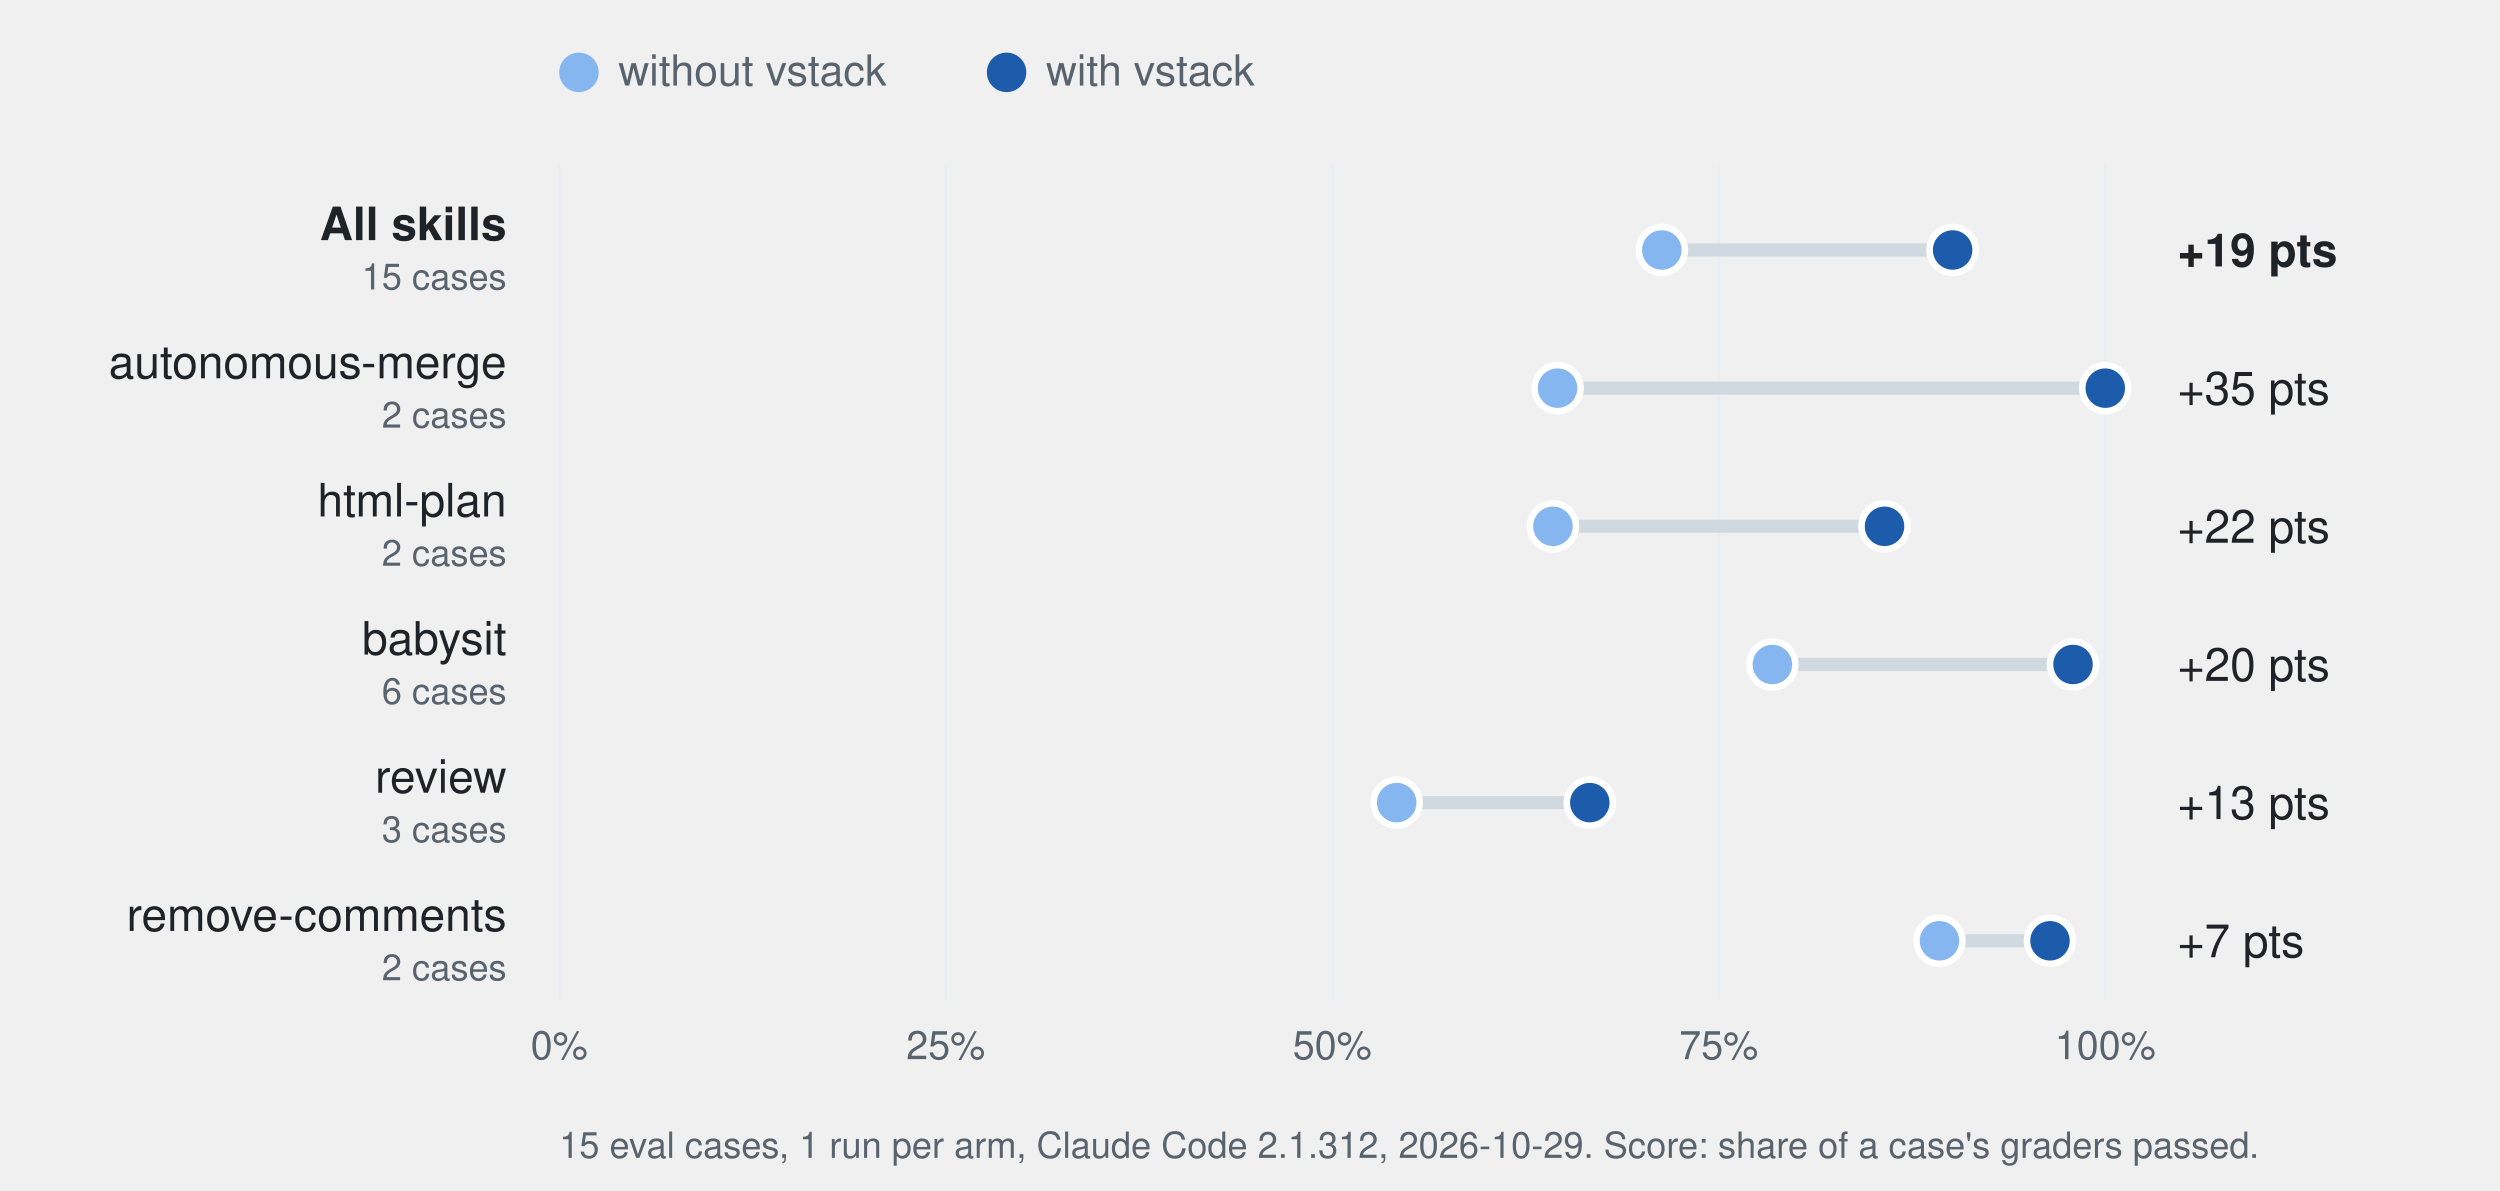
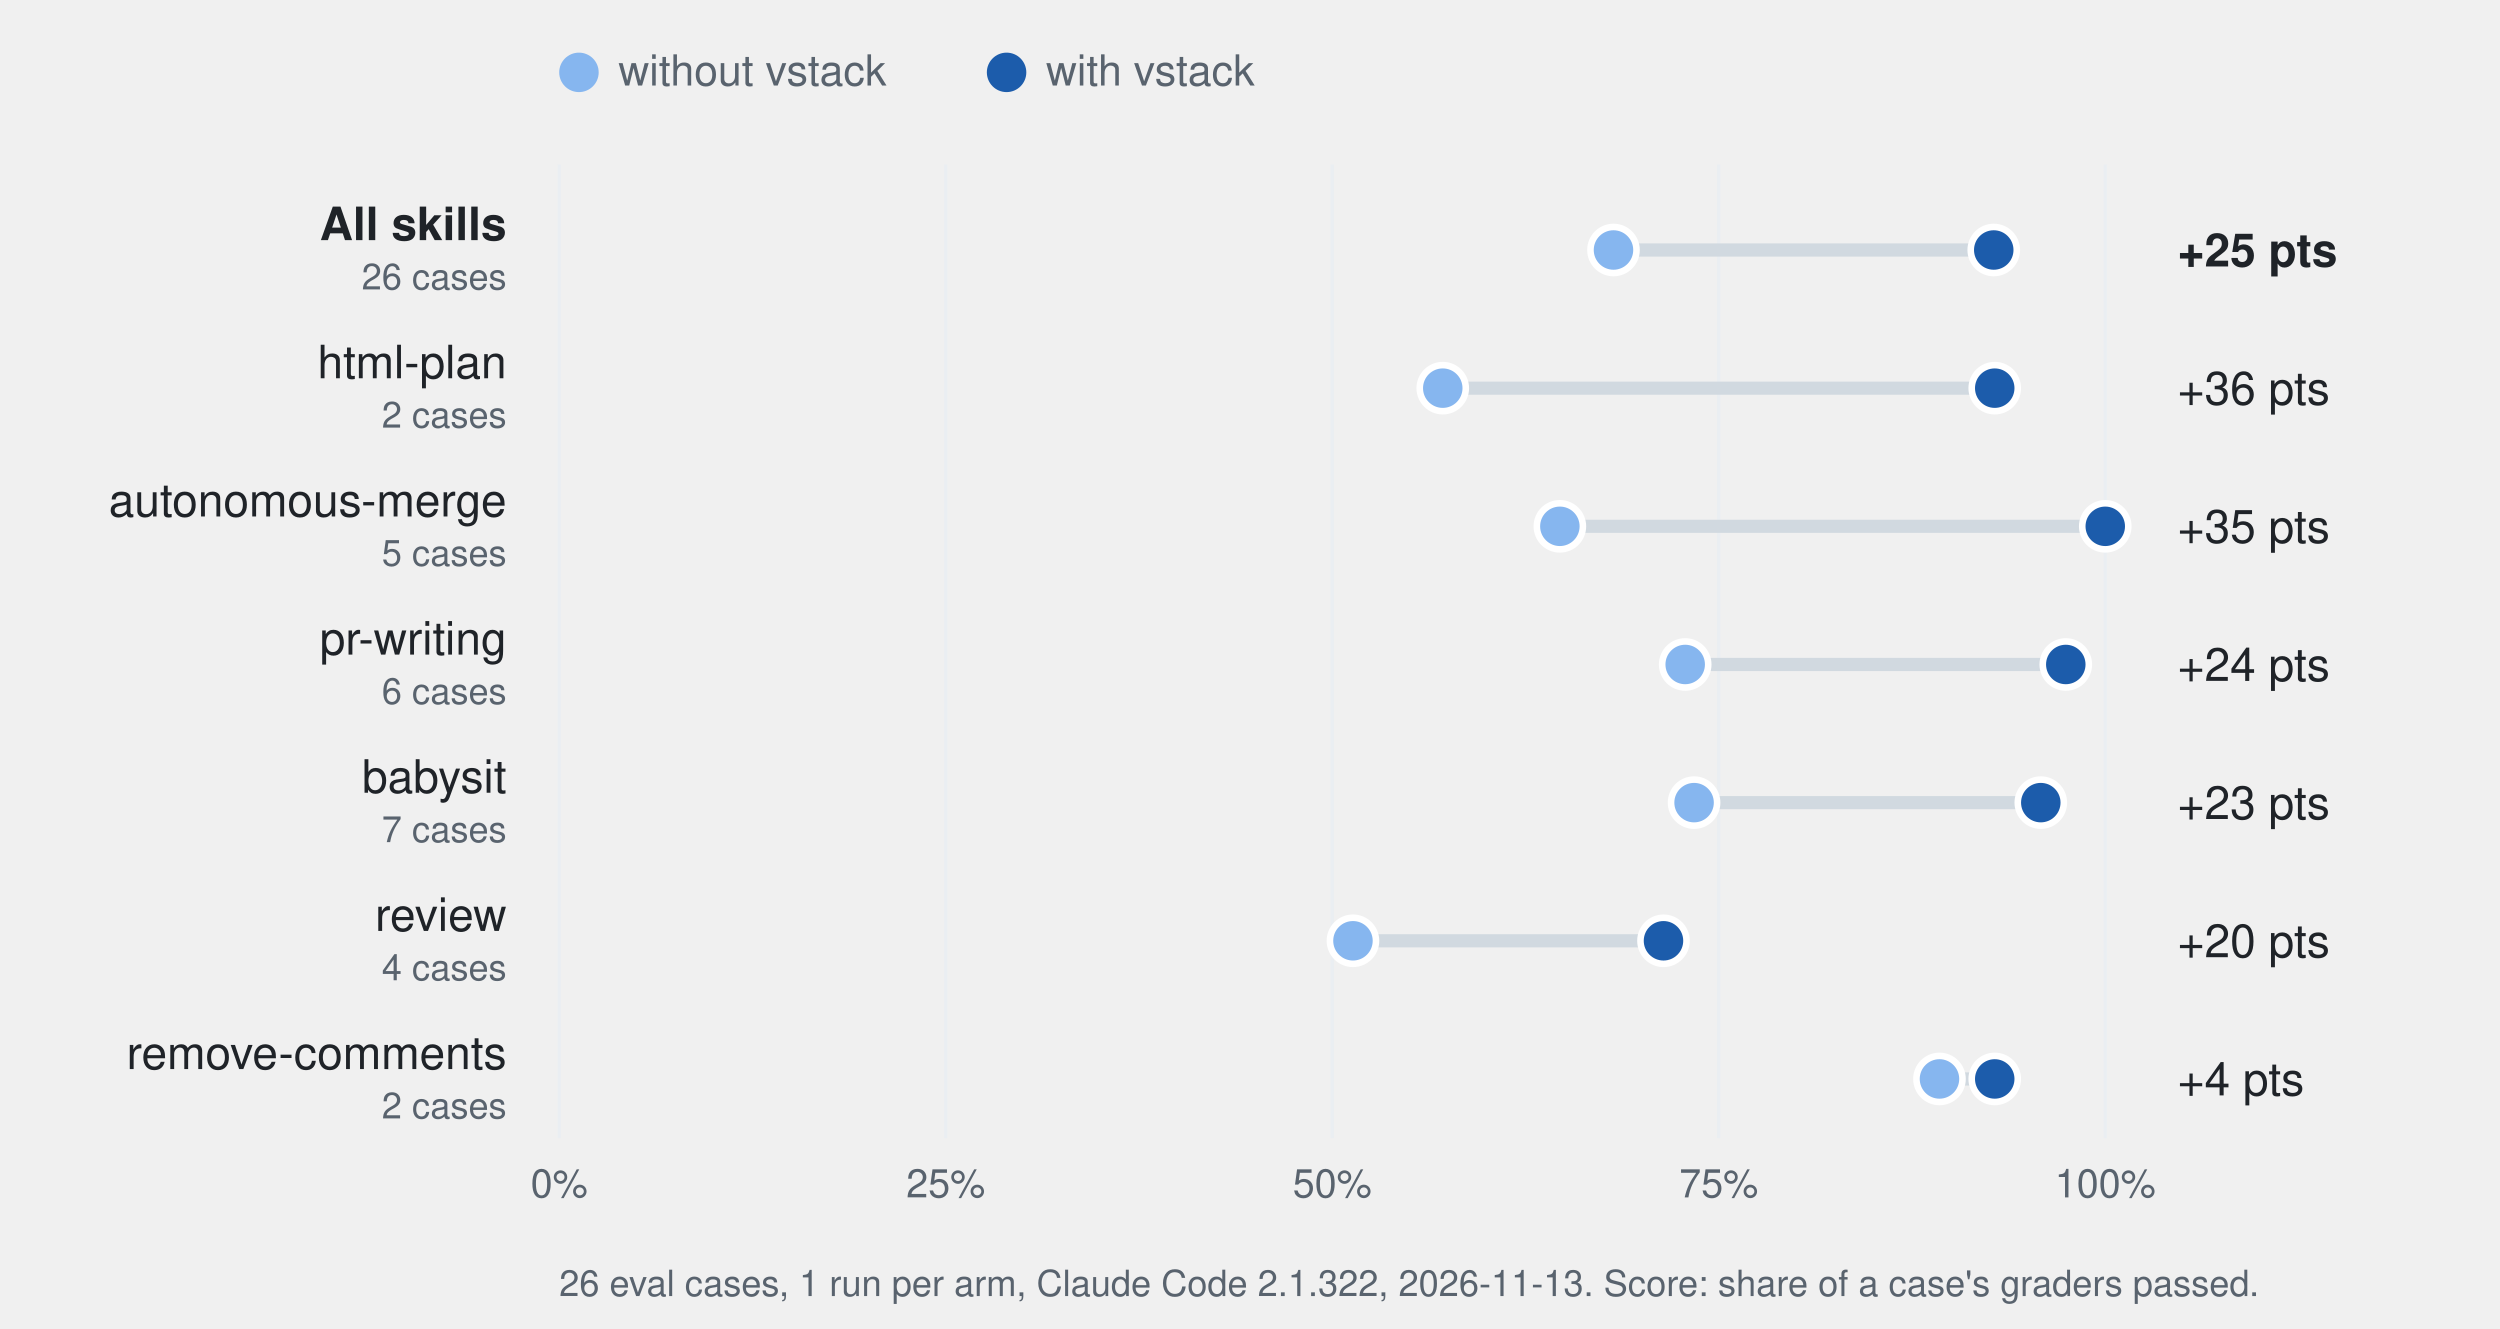
- <svg xmlns="http://www.w3.org/2000/svg" width="760" height="362" viewBox="0 0 760 362" font-family="-apple-system, BlinkMacSystemFont, 'Segoe UI', Helvetica, Arial, sans-serif" role="img" aria-label="Eval score per skill, without and with vstack">
+ <svg xmlns="http://www.w3.org/2000/svg" width="760" height="404" viewBox="0 0 760 404" font-family="-apple-system, BlinkMacSystemFont, 'Segoe UI', Helvetica, Arial, sans-serif" role="img" aria-label="Eval score per skill, without and with vstack">
  <circle cx="176" cy="22" r="6" fill="#86b6ef" />
  <text x="188" y="26" font-size="13" fill="#59636e">without vstack</text>
  <circle cx="306" cy="22" r="6" fill="#1c5cab" />
  <text x="318" y="26" font-size="13" fill="#59636e">with vstack</text>
-   <line x1="170.0" y1="50" x2="170.0" y2="304" stroke="#eaeef2" stroke-width="1" />
-   <text x="170.0" y="322" font-size="12" text-anchor="middle" fill="#59636e">0%</text>
-   <line x1="287.5" y1="50" x2="287.5" y2="304" stroke="#eaeef2" stroke-width="1" />
-   <text x="287.5" y="322" font-size="12" text-anchor="middle" fill="#59636e">25%</text>
-   <line x1="405.0" y1="50" x2="405.0" y2="304" stroke="#eaeef2" stroke-width="1" />
-   <text x="405.0" y="322" font-size="12" text-anchor="middle" fill="#59636e">50%</text>
-   <line x1="522.5" y1="50" x2="522.5" y2="304" stroke="#eaeef2" stroke-width="1" />
-   <text x="522.5" y="322" font-size="12" text-anchor="middle" fill="#59636e">75%</text>
-   <line x1="640.0" y1="50" x2="640.0" y2="304" stroke="#eaeef2" stroke-width="1" />
-   <text x="640.0" y="322" font-size="12" text-anchor="middle" fill="#59636e">100%</text>
+   <line x1="170.0" y1="50" x2="170.0" y2="346" stroke="#eaeef2" stroke-width="1" />
+   <text x="170.0" y="364" font-size="12" text-anchor="middle" fill="#59636e">0%</text>
+   <line x1="287.5" y1="50" x2="287.5" y2="346" stroke="#eaeef2" stroke-width="1" />
+   <text x="287.5" y="364" font-size="12" text-anchor="middle" fill="#59636e">25%</text>
+   <line x1="405.0" y1="50" x2="405.0" y2="346" stroke="#eaeef2" stroke-width="1" />
+   <text x="405.0" y="364" font-size="12" text-anchor="middle" fill="#59636e">50%</text>
+   <line x1="522.5" y1="50" x2="522.5" y2="346" stroke="#eaeef2" stroke-width="1" />
+   <text x="522.5" y="364" font-size="12" text-anchor="middle" fill="#59636e">75%</text>
+   <line x1="640.0" y1="50" x2="640.0" y2="346" stroke="#eaeef2" stroke-width="1" />
+   <text x="640.0" y="364" font-size="12" text-anchor="middle" fill="#59636e">100%</text>
  <text x="154" y="73" font-size="14" font-weight="600" text-anchor="end" fill="#1f2328">All skills</text>
-   <text x="154" y="88" font-size="11" text-anchor="end" fill="#59636e">15 cases</text>
-   <line x1="505.2" y1="76" x2="593.6" y2="76" stroke="#d1d9e0" stroke-width="4" stroke-linecap="round" />
-   <circle cx="505.2" cy="76" r="7" fill="#86b6ef" stroke="#ffffff" stroke-width="2" />
-   <circle cx="593.6" cy="76" r="7" fill="#1c5cab" stroke="#ffffff" stroke-width="2" />
-   <text x="662" y="81" font-size="14" font-weight="600" fill="#1f2328">+19 pts</text>
-   <text x="154" y="115" font-size="14" font-weight="400" text-anchor="end" fill="#1f2328">autonomous-merge</text>
+   <text x="154" y="88" font-size="11" text-anchor="end" fill="#59636e">26 cases</text>
+   <line x1="490.5" y1="76" x2="606.1" y2="76" stroke="#d1d9e0" stroke-width="4" stroke-linecap="round" />
+   <circle cx="490.5" cy="76" r="7" fill="#86b6ef" stroke="#ffffff" stroke-width="2" />
+   <circle cx="606.1" cy="76" r="7" fill="#1c5cab" stroke="#ffffff" stroke-width="2" />
+   <text x="662" y="81" font-size="14" font-weight="600" fill="#1f2328">+25 pts</text>
+   <text x="154" y="115" font-size="14" font-weight="400" text-anchor="end" fill="#1f2328">html-plan</text>
  <text x="154" y="130" font-size="11" text-anchor="end" fill="#59636e">2 cases</text>
-   <line x1="473.5" y1="118" x2="640.0" y2="118" stroke="#d1d9e0" stroke-width="4" stroke-linecap="round" />
-   <circle cx="473.5" cy="118" r="7" fill="#86b6ef" stroke="#ffffff" stroke-width="2" />
-   <circle cx="640.0" cy="118" r="7" fill="#1c5cab" stroke="#ffffff" stroke-width="2" />
-   <text x="662" y="123" font-size="14" font-weight="400" fill="#1f2328">+35 pts</text>
-   <text x="154" y="157" font-size="14" font-weight="400" text-anchor="end" fill="#1f2328">html-plan</text>
-   <text x="154" y="172" font-size="11" text-anchor="end" fill="#59636e">2 cases</text>
-   <line x1="472.1" y1="160" x2="572.9" y2="160" stroke="#d1d9e0" stroke-width="4" stroke-linecap="round" />
-   <circle cx="472.1" cy="160" r="7" fill="#86b6ef" stroke="#ffffff" stroke-width="2" />
-   <circle cx="572.9" cy="160" r="7" fill="#1c5cab" stroke="#ffffff" stroke-width="2" />
-   <text x="662" y="165" font-size="14" font-weight="400" fill="#1f2328">+22 pts</text>
-   <text x="154" y="199" font-size="14" font-weight="400" text-anchor="end" fill="#1f2328">babysit</text>
+   <line x1="438.6" y1="118" x2="606.4" y2="118" stroke="#d1d9e0" stroke-width="4" stroke-linecap="round" />
+   <circle cx="438.6" cy="118" r="7" fill="#86b6ef" stroke="#ffffff" stroke-width="2" />
+   <circle cx="606.4" cy="118" r="7" fill="#1c5cab" stroke="#ffffff" stroke-width="2" />
+   <text x="662" y="123" font-size="14" font-weight="400" fill="#1f2328">+36 pts</text>
+   <text x="154" y="157" font-size="14" font-weight="400" text-anchor="end" fill="#1f2328">autonomous-merge</text>
+   <text x="154" y="172" font-size="11" text-anchor="end" fill="#59636e">5 cases</text>
+   <line x1="474.2" y1="160" x2="640.0" y2="160" stroke="#d1d9e0" stroke-width="4" stroke-linecap="round" />
+   <circle cx="474.2" cy="160" r="7" fill="#86b6ef" stroke="#ffffff" stroke-width="2" />
+   <circle cx="640.0" cy="160" r="7" fill="#1c5cab" stroke="#ffffff" stroke-width="2" />
+   <text x="662" y="165" font-size="14" font-weight="400" fill="#1f2328">+35 pts</text>
+   <text x="154" y="199" font-size="14" font-weight="400" text-anchor="end" fill="#1f2328">pr-writing</text>
  <text x="154" y="214" font-size="11" text-anchor="end" fill="#59636e">6 cases</text>
-   <line x1="538.8" y1="202" x2="630.2" y2="202" stroke="#d1d9e0" stroke-width="4" stroke-linecap="round" />
-   <circle cx="538.8" cy="202" r="7" fill="#86b6ef" stroke="#ffffff" stroke-width="2" />
-   <circle cx="630.2" cy="202" r="7" fill="#1c5cab" stroke="#ffffff" stroke-width="2" />
-   <text x="662" y="207" font-size="14" font-weight="400" fill="#1f2328">+20 pts</text>
-   <text x="154" y="241" font-size="14" font-weight="400" text-anchor="end" fill="#1f2328">review</text>
-   <text x="154" y="256" font-size="11" text-anchor="end" fill="#59636e">3 cases</text>
-   <line x1="424.6" y1="244" x2="483.3" y2="244" stroke="#d1d9e0" stroke-width="4" stroke-linecap="round" />
-   <circle cx="424.6" cy="244" r="7" fill="#86b6ef" stroke="#ffffff" stroke-width="2" />
-   <circle cx="483.3" cy="244" r="7" fill="#1c5cab" stroke="#ffffff" stroke-width="2" />
-   <text x="662" y="249" font-size="14" font-weight="400" fill="#1f2328">+13 pts</text>
-   <text x="154" y="283" font-size="14" font-weight="400" text-anchor="end" fill="#1f2328">remove-comments</text>
-   <text x="154" y="298" font-size="11" text-anchor="end" fill="#59636e">2 cases</text>
-   <line x1="589.6" y1="286" x2="623.2" y2="286" stroke="#d1d9e0" stroke-width="4" stroke-linecap="round" />
-   <circle cx="589.6" cy="286" r="7" fill="#86b6ef" stroke="#ffffff" stroke-width="2" />
-   <circle cx="623.2" cy="286" r="7" fill="#1c5cab" stroke="#ffffff" stroke-width="2" />
-   <text x="662" y="291" font-size="14" font-weight="400" fill="#1f2328">+7 pts</text>
-   <text x="170" y="352" font-size="11" fill="#59636e">15 eval cases, 1 run per arm, Claude Code 2.1.312, 2026-10-29. Score: share of a case's graders passed.</text>
+   <line x1="512.3" y1="202" x2="628.0" y2="202" stroke="#d1d9e0" stroke-width="4" stroke-linecap="round" />
+   <circle cx="512.3" cy="202" r="7" fill="#86b6ef" stroke="#ffffff" stroke-width="2" />
+   <circle cx="628.0" cy="202" r="7" fill="#1c5cab" stroke="#ffffff" stroke-width="2" />
+   <text x="662" y="207" font-size="14" font-weight="400" fill="#1f2328">+24 pts</text>
+   <text x="154" y="241" font-size="14" font-weight="400" text-anchor="end" fill="#1f2328">babysit</text>
+   <text x="154" y="256" font-size="11" text-anchor="end" fill="#59636e">7 cases</text>
+   <line x1="515.0" y1="244" x2="620.4" y2="244" stroke="#d1d9e0" stroke-width="4" stroke-linecap="round" />
+   <circle cx="515.0" cy="244" r="7" fill="#86b6ef" stroke="#ffffff" stroke-width="2" />
+   <circle cx="620.4" cy="244" r="7" fill="#1c5cab" stroke="#ffffff" stroke-width="2" />
+   <text x="662" y="249" font-size="14" font-weight="400" fill="#1f2328">+23 pts</text>
+   <text x="154" y="283" font-size="14" font-weight="400" text-anchor="end" fill="#1f2328">review</text>
+   <text x="154" y="298" font-size="11" text-anchor="end" fill="#59636e">4 cases</text>
+   <line x1="411.3" y1="286" x2="505.7" y2="286" stroke="#d1d9e0" stroke-width="4" stroke-linecap="round" />
+   <circle cx="411.3" cy="286" r="7" fill="#86b6ef" stroke="#ffffff" stroke-width="2" />
+   <circle cx="505.7" cy="286" r="7" fill="#1c5cab" stroke="#ffffff" stroke-width="2" />
+   <text x="662" y="291" font-size="14" font-weight="400" fill="#1f2328">+20 pts</text>
+   <text x="154" y="325" font-size="14" font-weight="400" text-anchor="end" fill="#1f2328">remove-comments</text>
+   <text x="154" y="340" font-size="11" text-anchor="end" fill="#59636e">2 cases</text>
+   <line x1="589.6" y1="328" x2="606.4" y2="328" stroke="#d1d9e0" stroke-width="4" stroke-linecap="round" />
+   <circle cx="589.6" cy="328" r="7" fill="#86b6ef" stroke="#ffffff" stroke-width="2" />
+   <circle cx="606.4" cy="328" r="7" fill="#1c5cab" stroke="#ffffff" stroke-width="2" />
+   <text x="662" y="333" font-size="14" font-weight="400" fill="#1f2328">+4 pts</text>
+   <text x="170" y="394" font-size="11" fill="#59636e">26 eval cases, 1 run per arm, Claude Code 2.1.322, 2026-11-13. Score: share of a case's graders passed.</text>
</svg>
